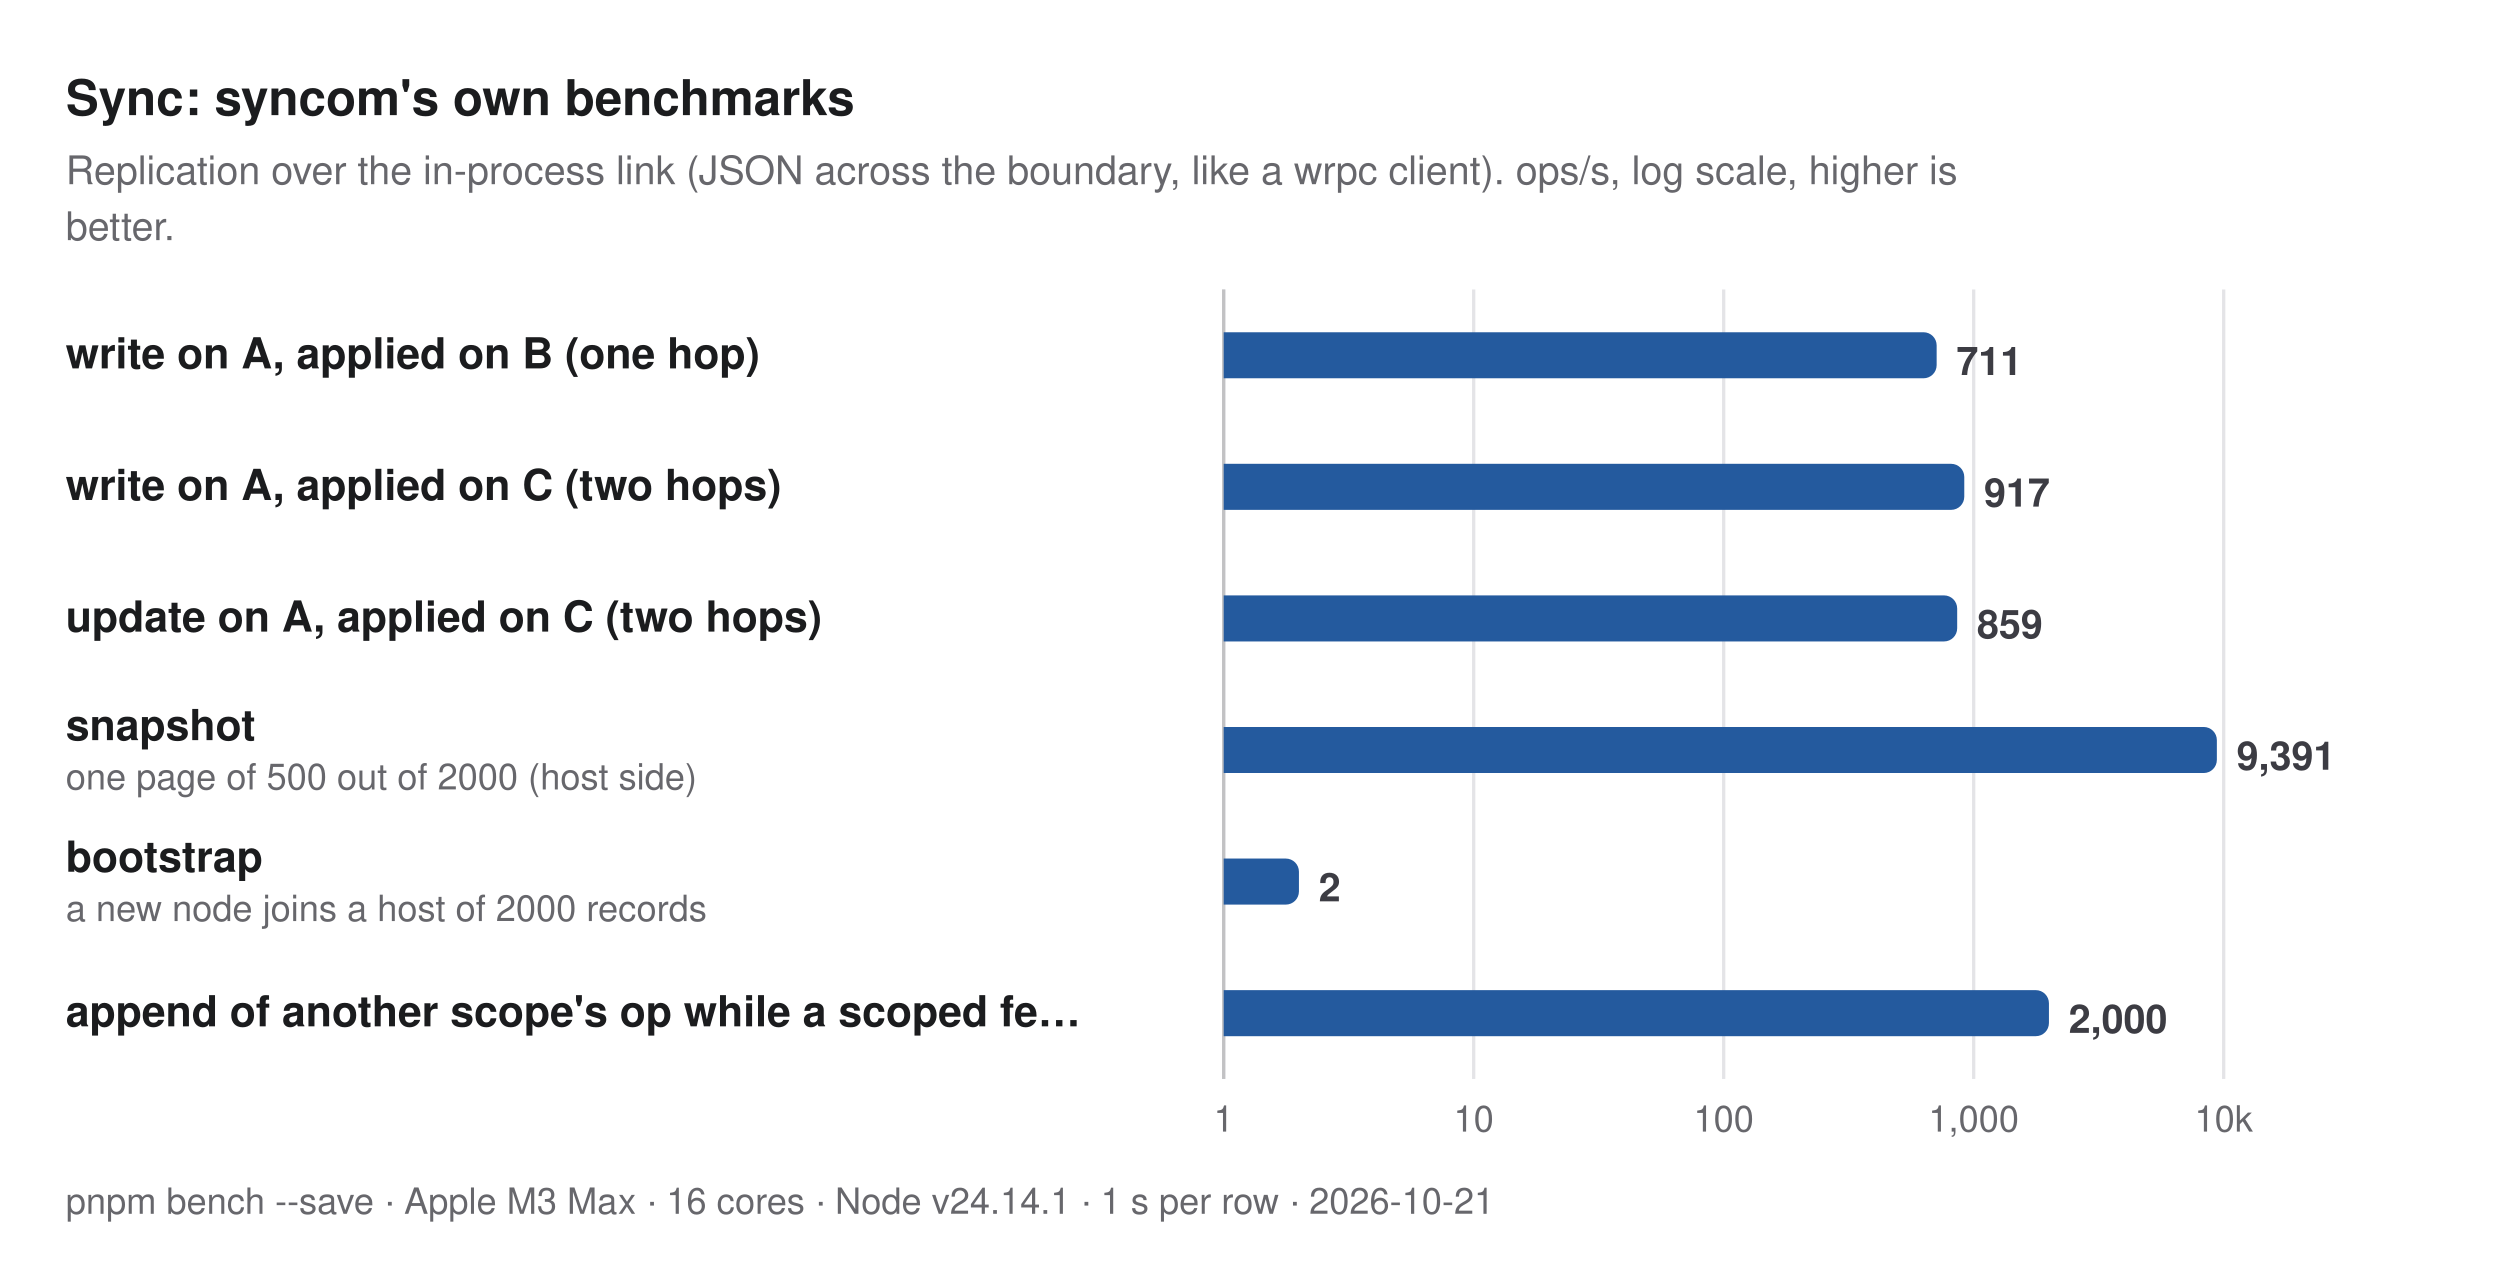
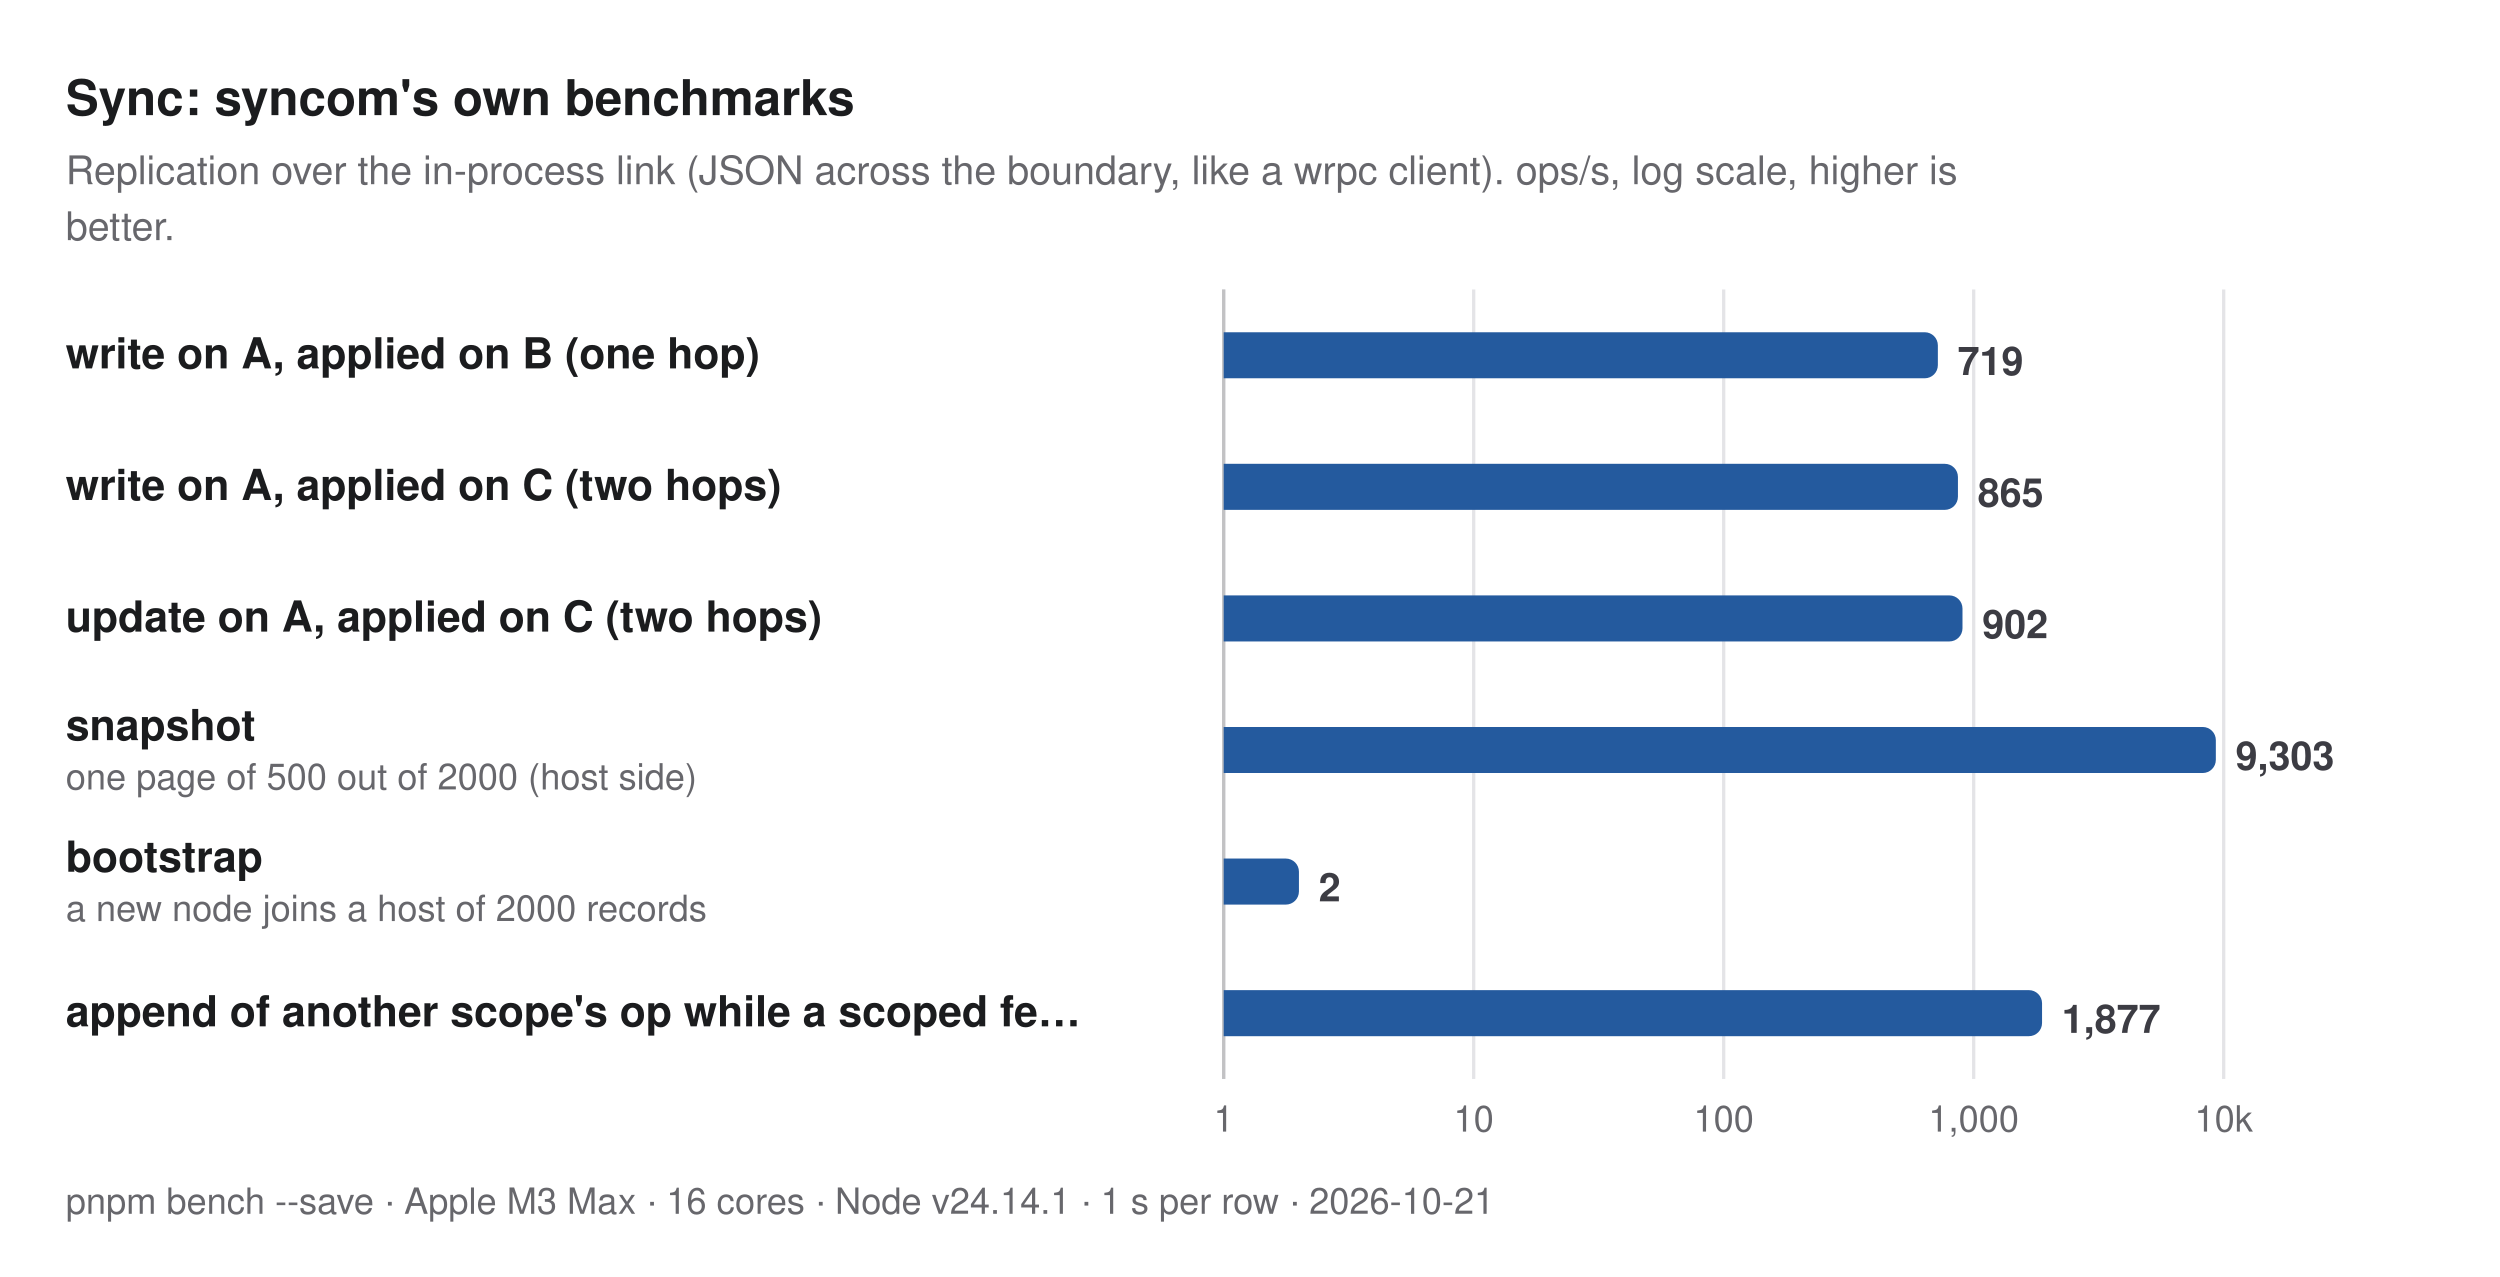
<svg xmlns="http://www.w3.org/2000/svg" width="760" height="388" viewBox="0 0 760 388" role="img" aria-label="Sync: syncom's own benchmarks. Replication over the in-process link (JSON across the boundary, like a wrpc client). ops/s, log scale, higher is better.">
  <style>
  text { font-family: -apple-system, BlinkMacSystemFont, "Segoe UI", Helvetica, Arial, sans-serif; }
  .title { font-size: 15px; font-weight: 700; fill: #1b1c1e; }
  .subtitle, .caption { font-size: 12px; fill: #67676c; }
  .caption { font-size: 11px; }
  .group { font-size: 11px; font-weight: 600; letter-spacing: 0.06em; fill: #67676c; }
  .label { font-size: 13px; font-weight: 600; fill: #1b1c1e; }
  .label.primary, .label.secondary { font-weight: 700; }
  .sublabel { font-size: 11px; fill: #67676c; }
  .value { font-size: 12px; font-weight: 600; fill: #3c3c43; font-variant-numeric: tabular-nums; }
  .value.small { font-size: 10px; }
  .legend { font-size: 11px; fill: #3c3c43; }
  .tick { font-size: 11px; fill: #67676c; font-variant-numeric: tabular-nums; }
  .grid { stroke: #e4e4e7; stroke-width: 1; }
  .axis { stroke: #c2c2c4; stroke-width: 1; }
  .ref { stroke: #67676c; stroke-width: 1; stroke-dasharray: 3 3; }
  .bar { fill: #c4c6cc; }
  .bar.primary { fill: #245a9e; }
  .bar.secondary { fill: #5e9be6; }
  @media (prefers-color-scheme: dark) {
    .title, .label { fill: #dfdfd6; }
    .subtitle, .caption, .group, .sublabel, .tick { fill: #98989f; }
    .value, .legend { fill: #c2c2c4; }
    .grid { stroke: #2e2e32; }
    .axis { stroke: #48484c; }
    .ref { stroke: #98989f; }
    .bar { fill: #46474e; }
    .bar.primary { fill: #8dbcf2; }
    .bar.secondary { fill: #3d7bd0; }
  }
</style>
  <text class="title" x="20" y="35">Sync: syncom's own benchmarks</text>
  <text class="subtitle" x="20" y="56">Replication over the in-process link (JSON across the boundary, like a wrpc client). ops/s, log scale, higher is</text>
  <text class="subtitle" x="20" y="73">better.</text>
  <line class="grid" x1="372" y1="88" x2="372" y2="328" />
  <text class="tick" x="372" y="344" text-anchor="middle">1</text>
  <line class="grid" x1="448" y1="88" x2="448" y2="328" />
  <text class="tick" x="448" y="344" text-anchor="middle">10</text>
  <line class="grid" x1="524" y1="88" x2="524" y2="328" />
  <text class="tick" x="524" y="344" text-anchor="middle">100</text>
  <line class="grid" x1="600" y1="88" x2="600" y2="328" />
  <text class="tick" x="600" y="344" text-anchor="middle">1,000</text>
  <line class="grid" x1="676" y1="88" x2="676" y2="328" />
  <text class="tick" x="676" y="344" text-anchor="middle">10k</text>
  <line class="axis" x1="372" y1="88" x2="372" y2="328" />
  <g>
    <text class="label primary" x="20" y="112">write on A, applied on B (one hop)</text>
-     <path class="bar primary" d="M372,101H584.742A4,4 0 0 1 588.742,105V111A4,4 0 0 1 584.742,115H372Z" />
-     <text class="value" x="594.742" y="114">711</text>
+     <path class="bar primary" d="M372,101H585.111A4,4 0 0 1 589.111,105V111A4,4 0 0 1 585.111,115H372Z" />
+     <text class="value" x="595.111" y="114">719</text>
  </g>
  <g>
    <text class="label primary" x="20" y="152">write on A, applied on C (two hops)</text>
-     <path class="bar primary" d="M372,141H593.14A4,4 0 0 1 597.14,145V151A4,4 0 0 1 593.14,155H372Z" />
-     <text class="value" x="603.14" y="154">917</text>
+     <path class="bar primary" d="M372,141H591.213A4,4 0 0 1 595.213,145V151A4,4 0 0 1 591.213,155H372Z" />
+     <text class="value" x="601.213" y="154">865</text>
  </g>
  <g>
    <text class="label primary" x="20" y="192">update on A, applied on C (two hops)</text>
-     <path class="bar primary" d="M372,181H590.983A4,4 0 0 1 594.983,185V191A4,4 0 0 1 590.983,195H372Z" />
-     <text class="value" x="600.983" y="194">859</text>
+     <path class="bar primary" d="M372,181H592.596A4,4 0 0 1 596.596,185V191A4,4 0 0 1 592.596,195H372Z" />
+     <text class="value" x="602.596" y="194">902</text>
  </g>
  <g>
    <text class="label primary" x="20" y="225">snapshot</text>
    <text class="sublabel" x="20" y="240">one page of 500 out of 2000 (host side)</text>
-     <path class="bar primary" d="M372,221H669.926A4,4 0 0 1 673.926,225V231A4,4 0 0 1 669.926,235H372Z" />
-     <text class="value" x="679.926" y="234">9,391</text>
+     <path class="bar primary" d="M372,221H669.615A4,4 0 0 1 673.615,225V231A4,4 0 0 1 669.615,235H372Z" />
+     <text class="value" x="679.615" y="234">9,303</text>
  </g>
  <g>
    <text class="label primary" x="20" y="265">bootstrap</text>
    <text class="sublabel" x="20" y="280">a new node joins a host of 2000 records</text>
    <path class="bar primary" d="M372,261H390.878A4,4 0 0 1 394.878,265V271A4,4 0 0 1 390.878,275H372Z" />
    <text class="value" x="400.878" y="274">2</text>
  </g>
  <g>
    <text class="label primary" x="20" y="312">append of another scope's op while a scoped fe…</text>
-     <path class="bar primary" d="M372,301H618.878A4,4 0 0 1 622.878,305V311A4,4 0 0 1 618.878,315H372Z" />
-     <text class="value" x="628.878" y="314">2,000</text>
+     <path class="bar primary" d="M372,301H616.783A4,4 0 0 1 620.783,305V311A4,4 0 0 1 616.783,315H372Z" />
+     <text class="value" x="626.783" y="314">1,877</text>
  </g>
  <text class="caption" x="20" y="369">pnpm bench --save · Apple M3 Max · 16 cores · Node v24.14.1 · 1 s per row · 2026-10-21</text>
</svg>
